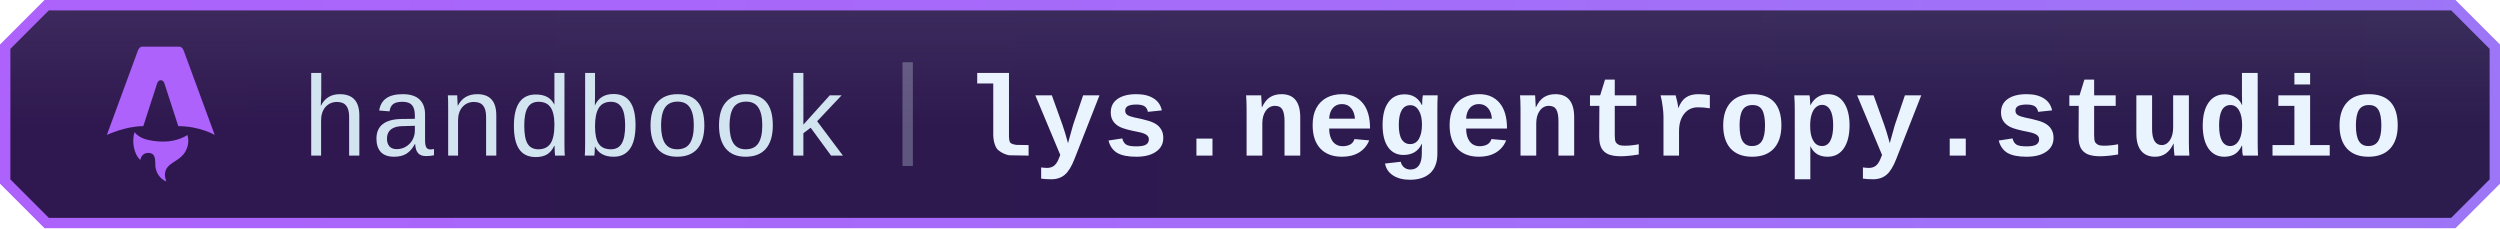
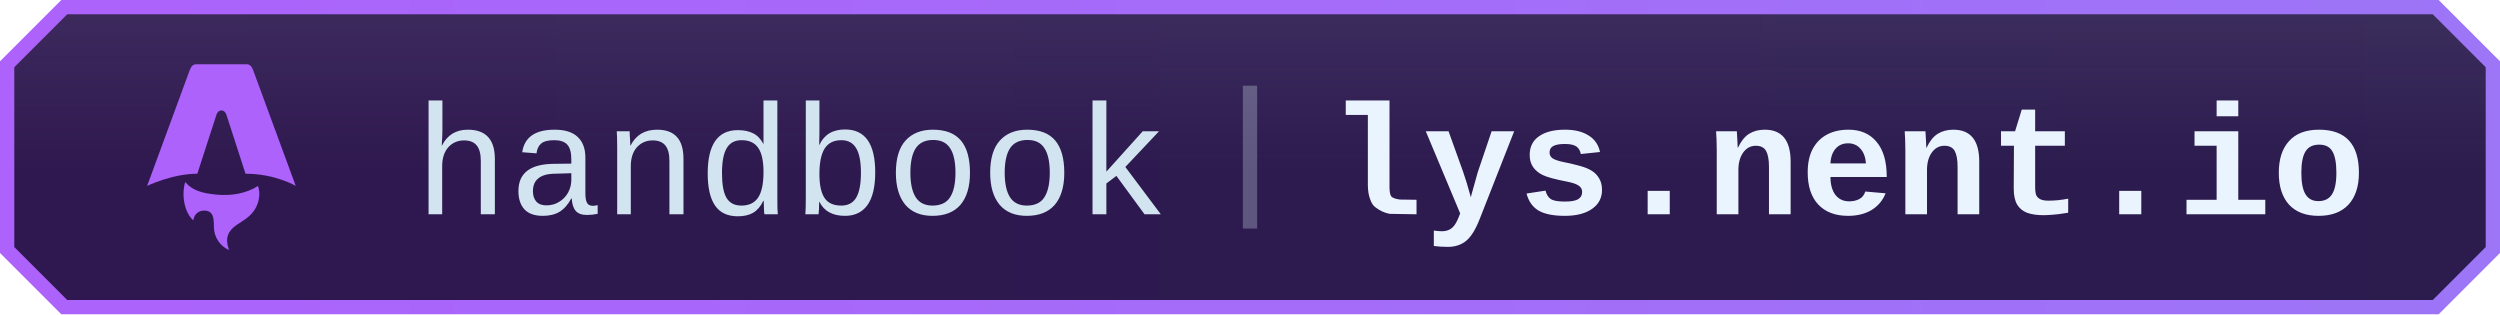
- <svg xmlns="http://www.w3.org/2000/svg" viewBox="0 0 241 22" width="241" height="22" role="img" aria-labelledby="t">
+ <svg xmlns="http://www.w3.org/2000/svg" viewBox="0 0 175 22" width="175" height="22" role="img" aria-labelledby="t">
  <defs>
    <linearGradient id="edge" x1="0" y1="0" x2="1" y2="0">
      <stop offset="0" stop-color="#AC62FB" />
      <stop offset="1" stop-color="#9D75F7" />
    </linearGradient>
    <linearGradient id="sheen" x1="0" y1="0" x2="0" y2="1">
      <stop offset="0" stop-color="#D2E4F0" stop-opacity=".09" />
      <stop offset=".55" stop-color="#D2E4F0" stop-opacity="0" />
    </linearGradient>
  </defs>
-   <path d="M4.5.5H236.5L240.5 4.5V17.5L236.5 21.5H4.5L.5 17.5V4.5Z" fill="#0C031F" />
-   <path d="M4.5.5H236.5L240.5 4.5V17.5L236.5 21.5H4.5L.5 17.5V4.5Z" fill="url(#edge)" fill-opacity=".22" />
-   <path d="M4.5.5H236.5L240.5 4.5V17.5L236.5 21.5H4.5L.5 17.5V4.5Z" fill="url(#sheen)" />
-   <path d="M4.5.5H236.5L240.5 4.5V17.5L236.5 21.5H4.5L.5 17.5V4.5Z" fill="none" stroke="url(#edge)" />
+   <path d="M4.5.5H170.5L174.5 4.5V17.5L170.5 21.5H4.5L.5 17.5V4.5Z" fill="#0C031F" />
+   <path d="M4.5.5H170.5L174.5 4.5V17.5L170.5 21.5H4.5L.5 17.5V4.5Z" fill="url(#edge)" fill-opacity=".22" />
+   <path d="M4.5.5H170.5L174.5 4.5V17.5L170.5 21.5H4.5L.5 17.5V4.5Z" fill="url(#sheen)" />
+   <path d="M4.5.5H170.5L174.5 4.5V17.5L170.5 21.5H4.5L.5 17.5V4.5Z" fill="none" stroke="url(#edge)" />
  <g transform="translate(9 4.5) scale(0.541667)" fill="#AC62FB">
    <path d="M8.358 20.162c-1.186-1.07-1.532-3.316-1.038-4.944.856 1.026 2.043 1.352 3.272 1.535 1.897.283 3.76.177 5.522-.678.202-.098.388-.229.608-.36.166.473.209.95.151 1.437-.14 1.185-.738 2.1-1.688 2.794-.38.277-.782.525-1.175.787-1.205.804-1.531 1.747-1.078 3.119l.044.148a3.158 3.158 0 0 1-1.407-1.188 3.31 3.31 0 0 1-.544-1.815c-.004-.32-.004-.642-.048-.958-.106-.769-.472-1.113-1.161-1.133-.707-.02-1.267.411-1.415 1.09-.012.053-.028.104-.045.165h.002zm-5.961-4.445s3.24-1.575 6.49-1.575l2.451-7.565c.092-.366.36-.614.662-.614.302 0 .57.248.662.614l2.45 7.565c3.85 0 6.491 1.575 6.491 1.575L16.088.727C15.93.285 15.663 0 15.303 0H8.697c-.36 0-.615.285-.784.727l-5.516 14.99z" />
  </g>
  <text x="29" y="15" textLength="53" lengthAdjust="spacing" font-family="ui-monospace,SFMono-Regular,'SF Mono',Menlo,Consolas,'Liberation Mono',monospace" font-size="11" fill="#D2E4F0">handbook</text>
  <rect x="87" y="6" width="1" height="10" fill="#D2E4F0" opacity=".3" />
-   <text x="93" y="15" textLength="139" lengthAdjust="spacing" font-family="ui-monospace,SFMono-Regular,'SF Mono',Menlo,Consolas,'Liberation Mono',monospace" font-size="11" font-weight="600" fill="#EAF4FF">lys.negentropy.studio</text>
+   <text x="93" y="15" textLength="73" lengthAdjust="spacing" font-family="ui-monospace,SFMono-Regular,'SF Mono',Menlo,Consolas,'Liberation Mono',monospace" font-size="11" font-weight="600" fill="#EAF4FF">lys.nent.io</text>
</svg>
